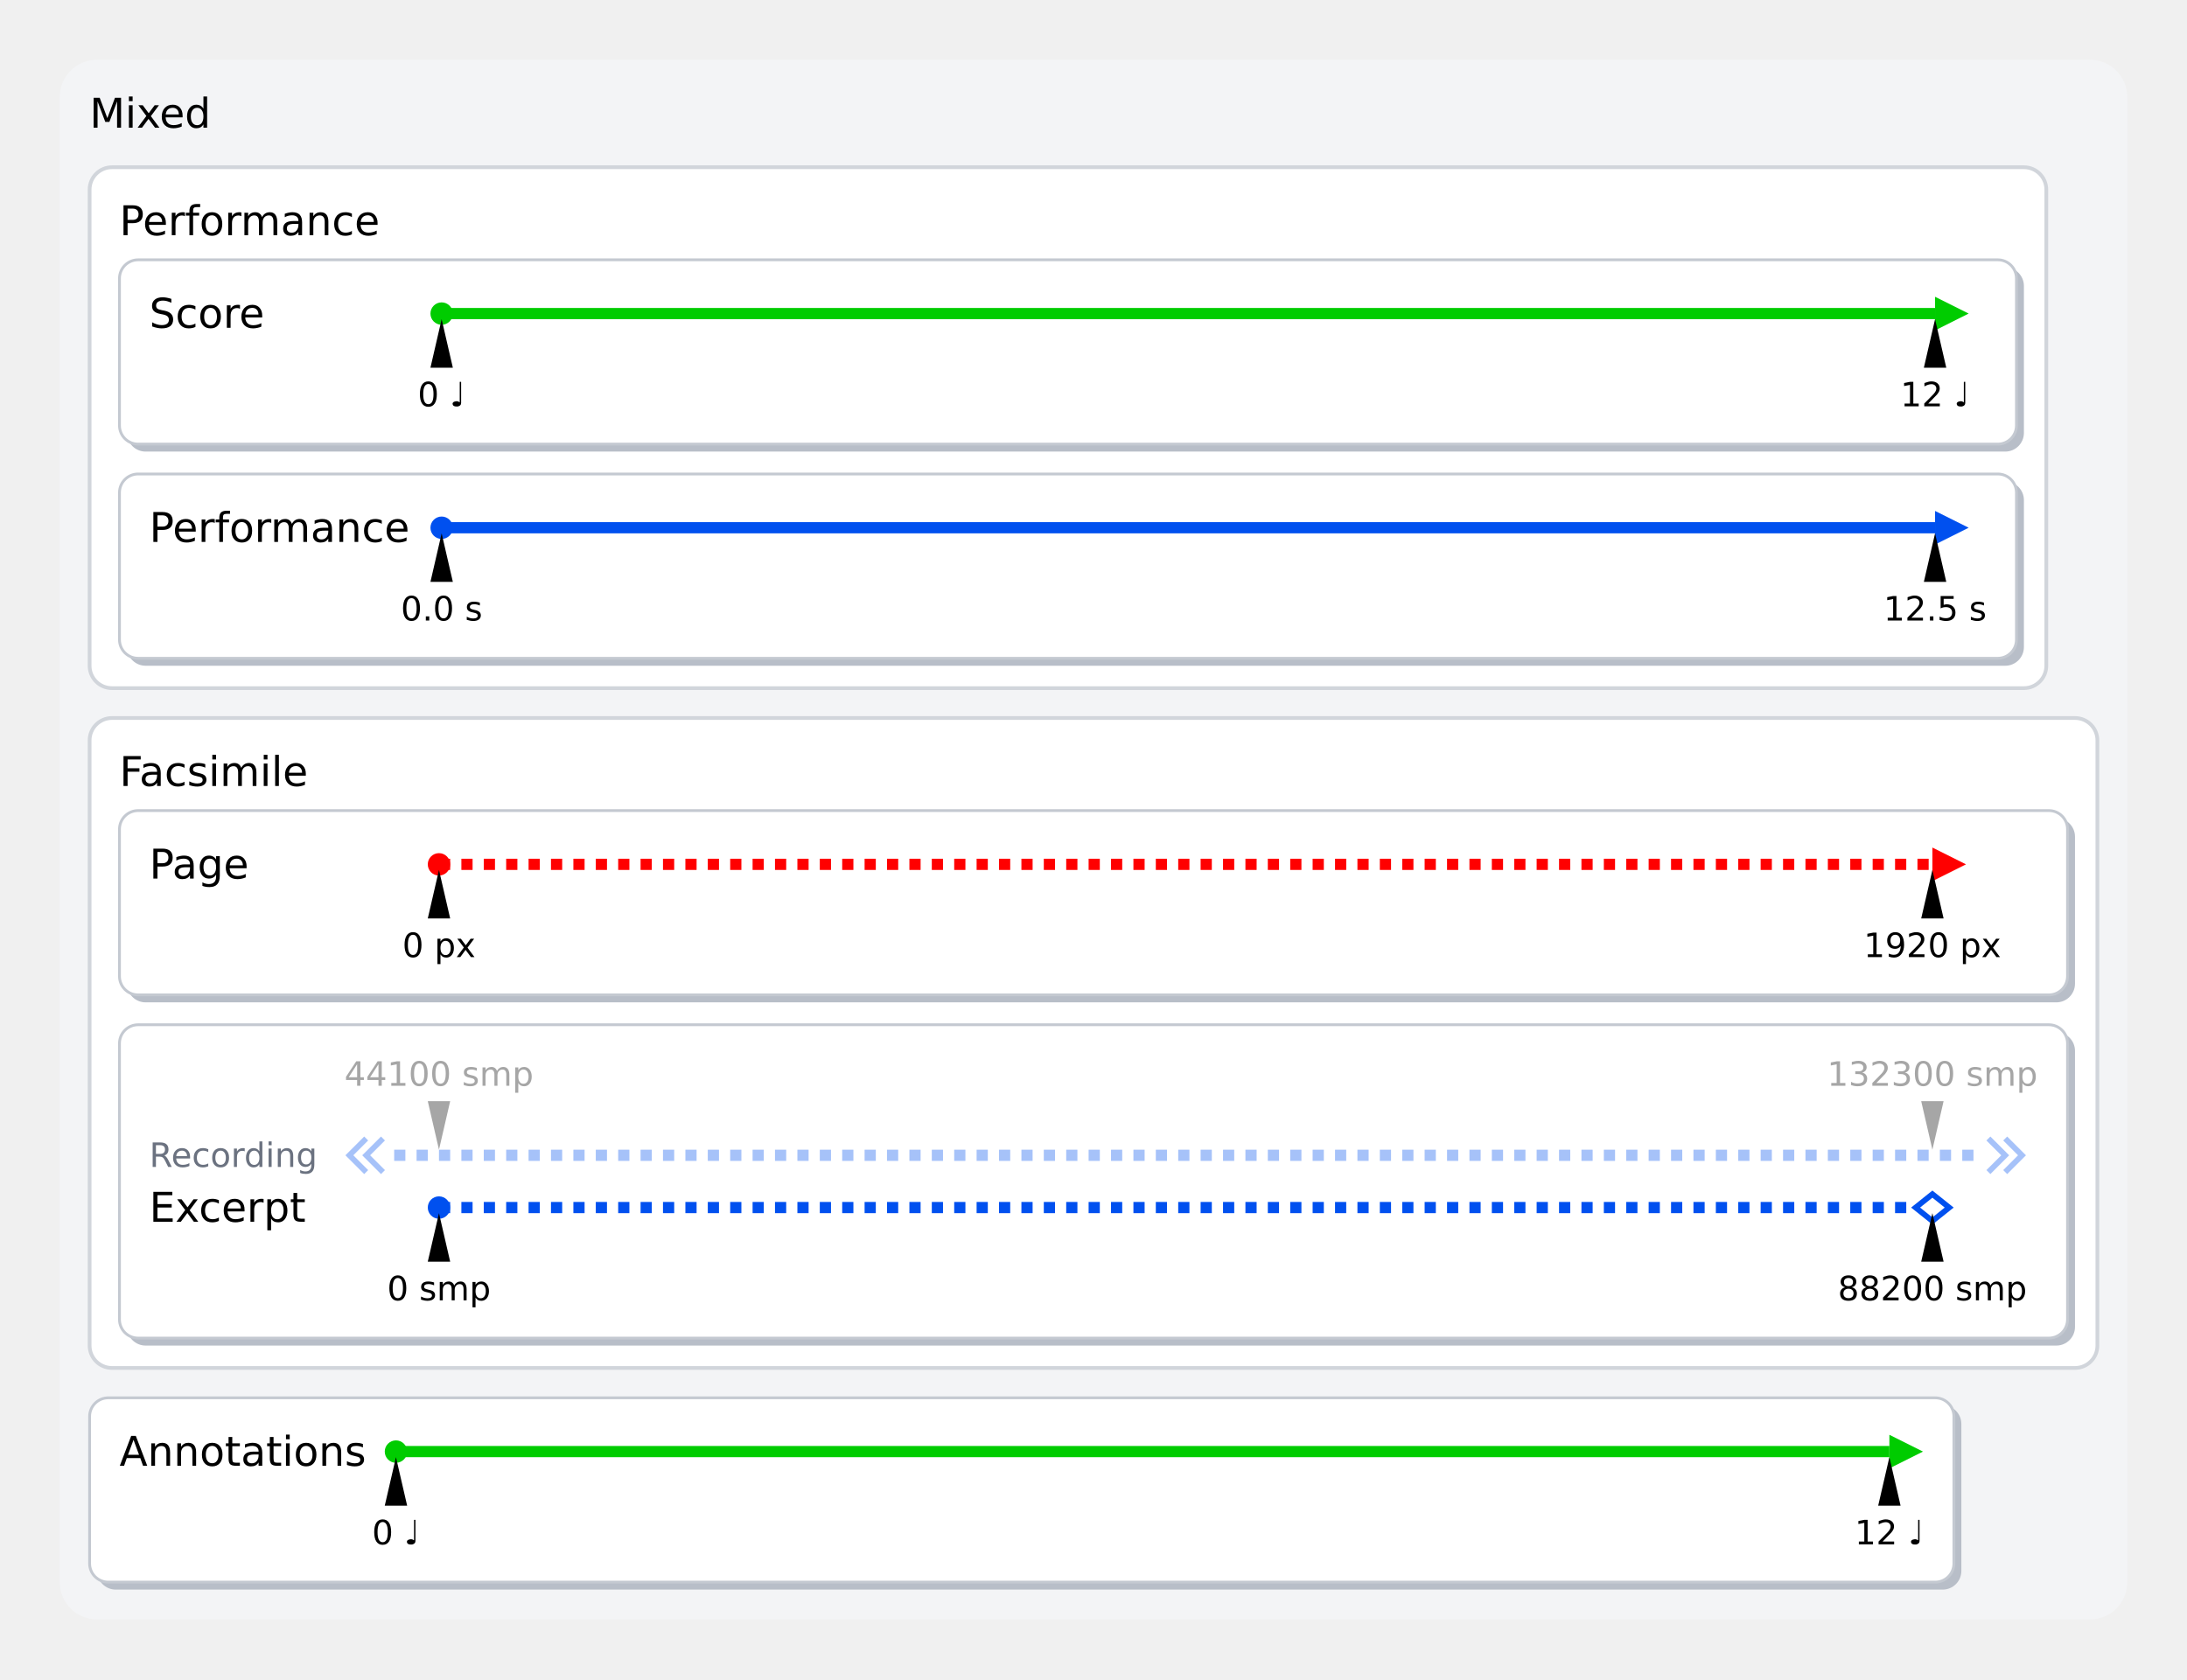
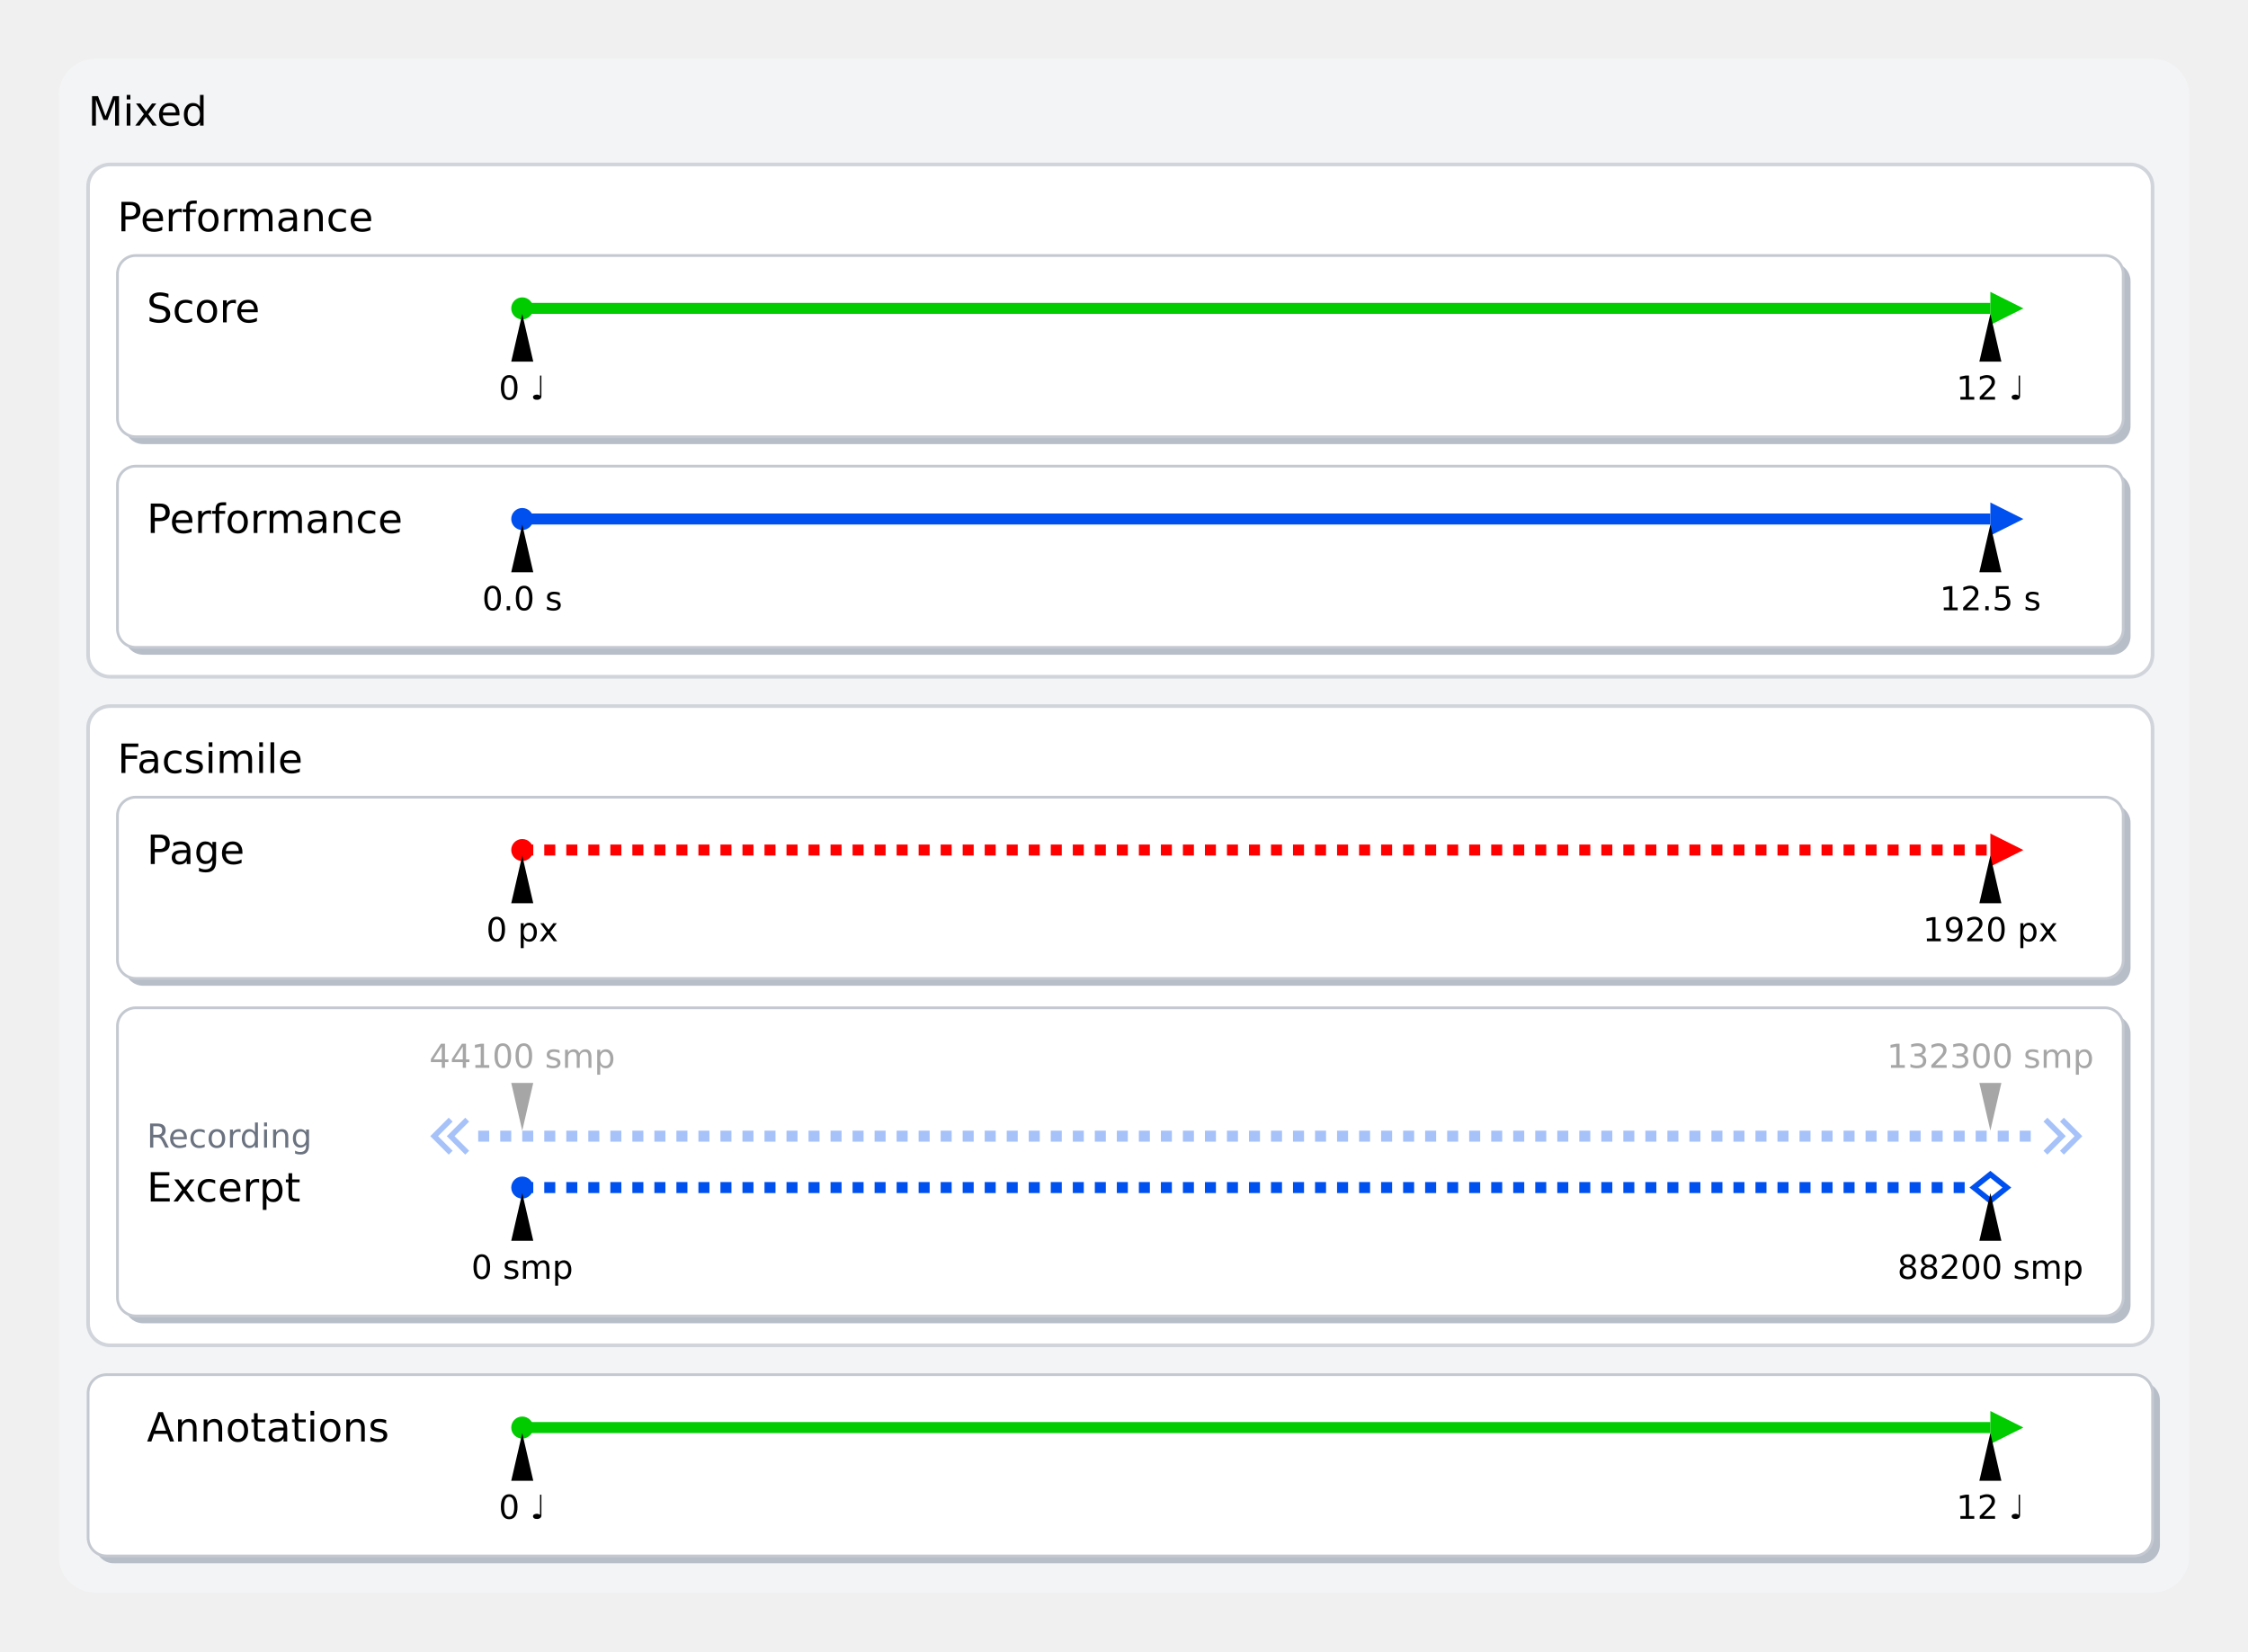
- <svg xmlns="http://www.w3.org/2000/svg" width="585.769" height="449.883" viewBox="0 0 585.769 449.883" font-family="DejaVu Sans" text-rendering="geometricPrecision" style="font-kerning:none;font-variant-ligatures:none">
+ <svg xmlns="http://www.w3.org/2000/svg" width="612.485" height="449.883" viewBox="0 0 612.485 449.883" font-family="DejaVu Sans" text-rendering="geometricPrecision" style="font-kerning:none;font-variant-ligatures:none">
  <g transform="translate(16 16)">
-     <rect x="0" y="0" width="553.769" height="417.883" rx="10" fill="#F3F4F6" />
+     <rect x="0" y="0" width="580.485" height="417.883" rx="10" fill="#F3F4F6" />
    <text data-address="name" x="8" y="18.21" text-anchor="start" font-size="11" fill="#000000">Mixed</text>
-     <rect data-address="group_1" x="8" y="28.805" width="524.086" height="139.562" rx="6" fill="#FFFFFF" stroke="#D1D5DB" stroke-width="1" />
+     <rect data-address="group_1" x="8" y="28.805" width="562.485" height="139.562" rx="6" fill="#FFFFFF" stroke="#D1D5DB" stroke-width="1" />
    <text data-address="group_1/name" x="16" y="47.015" text-anchor="start" font-size="11" fill="#000000">Performance</text>
-     <rect data-address="score/card" x="18" y="55.609" width="508.086" height="49.379" rx="5" fill="#B8BEC8" />
-     <rect data-address="score/card" x="16" y="53.609" width="508.086" height="49.379" rx="5" fill="#FFFFFF" stroke="#C4C9D1" stroke-width="0.75" />
-     <line data-address="score" x1="102.291" y1="68.012" x2="502.291" y2="68.012" stroke="#00CC00" stroke-width="3" />
-     <circle data-address="score" cx="102.291" cy="68.012" r="3" fill="#00CC00" />
-     <polygon data-address="score" points="511.291,68.012 502.291,63.512 502.291,72.512" fill="#00CC00" />
-     <polygon data-address="score/start" points="102.291,69.512 99.291,82.512 105.291,82.512" fill="#000000" />
-     <polygon data-address="score/end" points="502.291,69.512 499.291,82.512 505.291,82.512" fill="#000000" />
+     <rect data-address="score/card" x="18" y="55.609" width="546.485" height="49.379" rx="5" fill="#B8BEC8" />
+     <rect data-address="score/card" x="16" y="53.609" width="546.485" height="49.379" rx="5" fill="#FFFFFF" stroke="#C4C9D1" stroke-width="0.75" />
+     <line data-address="score" x1="126.291" y1="68.012" x2="526.292" y2="68.012" stroke="#00CC00" stroke-width="3" />
+     <circle data-address="score" cx="126.291" cy="68.012" r="3" fill="#00CC00" />
+     <polygon data-address="score" points="535.292,68.012 526.292,63.512 526.292,72.512" fill="#00CC00" />
+     <polygon data-address="score/start" points="126.291,69.512 123.291,82.512 129.292,82.512" fill="#000000" />
+     <polygon data-address="score/end" points="526.292,69.512 523.292,82.512 529.292,82.512" fill="#000000" />
    <text data-address="score/name" x="24" y="71.82" text-anchor="start" font-size="11" fill="#000000">Score</text>
-     <text data-address="score/start/label" x="102.291" y="92.866" text-anchor="middle" font-size="9" fill="#000000">0 ♩</text>
-     <text data-address="score/end/label" x="502.291" y="92.866" text-anchor="middle" font-size="9" fill="#000000">12 ♩</text>
-     <rect data-address="performance/card" x="18" y="112.988" width="508.086" height="49.379" rx="5" fill="#B8BEC8" />
-     <rect data-address="performance/card" x="16" y="110.988" width="508.086" height="49.379" rx="5" fill="#FFFFFF" stroke="#C4C9D1" stroke-width="0.75" />
-     <line data-address="performance" x1="102.291" y1="125.391" x2="502.291" y2="125.391" stroke="#0050EF" stroke-width="3" />
-     <circle data-address="performance" cx="102.291" cy="125.391" r="3" fill="#0050EF" />
-     <polygon data-address="performance" points="511.291,125.391 502.291,120.891 502.291,129.891" fill="#0050EF" />
-     <polygon data-address="performance/start" points="102.291,126.891 99.291,139.891 105.291,139.891" fill="#000000" />
-     <polygon data-address="performance/end" points="502.291,126.891 499.291,139.891 505.291,139.891" fill="#000000" />
+     <text data-address="score/start/label" x="126.291" y="92.866" text-anchor="middle" font-size="9" fill="#000000">0 ♩</text>
+     <text data-address="score/end/label" x="526.292" y="92.866" text-anchor="middle" font-size="9" fill="#000000">12 ♩</text>
+     <rect data-address="performance/card" x="18" y="112.988" width="546.485" height="49.379" rx="5" fill="#B8BEC8" />
+     <rect data-address="performance/card" x="16" y="110.988" width="546.485" height="49.379" rx="5" fill="#FFFFFF" stroke="#C4C9D1" stroke-width="0.75" />
+     <line data-address="performance" x1="126.291" y1="125.391" x2="526.292" y2="125.391" stroke="#0050EF" stroke-width="3" />
+     <circle data-address="performance" cx="126.291" cy="125.391" r="3" fill="#0050EF" />
+     <polygon data-address="performance" points="535.292,125.391 526.292,120.891 526.292,129.891" fill="#0050EF" />
+     <polygon data-address="performance/start" points="126.291,126.891 123.291,139.891 129.292,139.891" fill="#000000" />
+     <polygon data-address="performance/end" points="526.292,126.891 523.292,139.891 529.292,139.891" fill="#000000" />
    <text data-address="performance/name" x="24" y="129.199" text-anchor="start" font-size="11" fill="#000000">Performance</text>
-     <text data-address="performance/start/label" x="102.291" y="150.245" text-anchor="middle" font-size="9" fill="#000000">0.0 s</text>
-     <text data-address="performance/end/label" x="502.291" y="150.245" text-anchor="middle" font-size="9" fill="#000000">12.5 s</text>
-     <rect data-address="group_2" x="8" y="176.367" width="537.769" height="174.137" rx="6" fill="#FFFFFF" stroke="#D1D5DB" stroke-width="1" />
+     <text data-address="performance/start/label" x="126.291" y="150.245" text-anchor="middle" font-size="9" fill="#000000">0.0 s</text>
+     <text data-address="performance/end/label" x="526.292" y="150.245" text-anchor="middle" font-size="9" fill="#000000">12.5 s</text>
+     <rect data-address="group_2" x="8" y="176.367" width="562.485" height="174.137" rx="6" fill="#FFFFFF" stroke="#D1D5DB" stroke-width="1" />
    <text data-address="group_2/name" x="16" y="194.578" text-anchor="start" font-size="11" fill="#000000">Facsimile</text>
-     <rect data-address="page/card" x="18" y="203.172" width="521.769" height="49.379" rx="5" fill="#B8BEC8" />
-     <rect data-address="page/card" x="16" y="201.172" width="521.769" height="49.379" rx="5" fill="#FFFFFF" stroke="#C4C9D1" stroke-width="0.75" />
-     <line data-address="page" x1="101.576" y1="215.574" x2="501.576" y2="215.574" stroke="#FF0000" stroke-width="3" stroke-dasharray="3 3" />
-     <circle data-address="page" cx="101.576" cy="215.574" r="3" fill="#FF0000" />
-     <polygon data-address="page" points="510.576,215.574 501.576,211.074 501.576,220.074" fill="#FF0000" />
-     <polygon data-address="page/start" points="101.576,217.074 98.576,230.074 104.576,230.074" fill="#000000" />
-     <polygon data-address="page/end" points="501.576,217.074 498.576,230.074 504.576,230.074" fill="#000000" />
+     <rect data-address="page/card" x="18" y="203.172" width="546.485" height="49.379" rx="5" fill="#B8BEC8" />
+     <rect data-address="page/card" x="16" y="201.172" width="546.485" height="49.379" rx="5" fill="#FFFFFF" stroke="#C4C9D1" stroke-width="0.75" />
+     <line data-address="page" x1="126.291" y1="215.574" x2="526.292" y2="215.574" stroke="#FF0000" stroke-width="3" stroke-dasharray="3 3" />
+     <circle data-address="page" cx="126.291" cy="215.574" r="3" fill="#FF0000" />
+     <polygon data-address="page" points="535.292,215.574 526.292,211.074 526.292,220.074" fill="#FF0000" />
+     <polygon data-address="page/start" points="126.291,217.074 123.291,230.074 129.292,230.074" fill="#000000" />
+     <polygon data-address="page/end" points="526.292,217.074 523.292,230.074 529.292,230.074" fill="#000000" />
    <text data-address="page/name" x="24" y="219.382" text-anchor="start" font-size="11" fill="#000000">Page</text>
-     <text data-address="page/start/label" x="101.576" y="240.428" text-anchor="middle" font-size="9" fill="#000000">0 px</text>
-     <text data-address="page/end/label" x="501.576" y="240.428" text-anchor="middle" font-size="9" fill="#000000">1920 px</text>
-     <rect data-address="excerpt/card" x="18" y="260.551" width="521.769" height="83.953" rx="5" fill="#B8BEC8" />
-     <rect data-address="excerpt/card" x="16" y="258.551" width="521.769" height="83.953" rx="5" fill="#FFFFFF" stroke="#C4C9D1" stroke-width="0.75" />
-     <line data-address="recording" x1="89.576" y1="293.527" x2="513.576" y2="293.527" stroke="#0050EF" stroke-width="3" stroke-dasharray="3 3" opacity="0.35" />
-     <polyline data-address="recording" points="86.576,289.027 82.076,293.527 86.576,298.027" fill="none" stroke="#0050EF" stroke-width="1.5" opacity="0.35" />
-     <polyline data-address="recording" points="82.076,289.027 77.576,293.527 82.076,298.027" fill="none" stroke="#0050EF" stroke-width="1.5" opacity="0.35" />
-     <polyline data-address="recording" points="516.576,289.027 521.076,293.527 516.576,298.027" fill="none" stroke="#0050EF" stroke-width="1.5" opacity="0.35" />
-     <polyline data-address="recording" points="521.076,289.027 525.576,293.527 521.076,298.027" fill="none" stroke="#0050EF" stroke-width="1.5" opacity="0.35" />
-     <line data-address="excerpt" x1="101.576" y1="307.527" x2="497.076" y2="307.527" stroke="#0050EF" stroke-width="3" stroke-dasharray="3 3" />
-     <circle data-address="excerpt" cx="101.576" cy="307.527" r="3" fill="#0050EF" />
-     <polygon data-address="excerpt" points="497.076,307.527 501.576,303.927 506.076,307.527 501.576,311.127" fill="none" stroke="#0050EF" stroke-width="1.5" />
-     <polygon data-address="excerpt/start" points="101.576,292.027 98.576,279.027 104.576,279.027" fill="#000000" opacity="0.35" />
-     <polygon data-address="excerpt/end" points="501.576,292.027 498.576,279.027 504.576,279.027" fill="#000000" opacity="0.35" />
-     <polygon data-address="excerpt/start" points="101.576,309.027 98.576,322.027 104.576,322.027" fill="#000000" />
-     <polygon data-address="excerpt/end" points="501.576,309.027 498.576,322.027 504.576,322.027" fill="#000000" />
+     <text data-address="page/start/label" x="126.291" y="240.428" text-anchor="middle" font-size="9" fill="#000000">0 px</text>
+     <text data-address="page/end/label" x="526.292" y="240.428" text-anchor="middle" font-size="9" fill="#000000">1920 px</text>
+     <rect data-address="excerpt/card" x="18" y="260.551" width="546.485" height="83.953" rx="5" fill="#B8BEC8" />
+     <rect data-address="excerpt/card" x="16" y="258.551" width="546.485" height="83.953" rx="5" fill="#FFFFFF" stroke="#C4C9D1" stroke-width="0.75" />
+     <line data-address="recording" x1="114.291" y1="293.527" x2="538.292" y2="293.527" stroke="#0050EF" stroke-width="3" stroke-dasharray="3 3" opacity="0.35" />
+     <polyline data-address="recording" points="111.291,289.027 106.791,293.527 111.291,298.027" fill="none" stroke="#0050EF" stroke-width="1.5" opacity="0.35" />
+     <polyline data-address="recording" points="106.791,289.027 102.291,293.527 106.791,298.027" fill="none" stroke="#0050EF" stroke-width="1.5" opacity="0.35" />
+     <polyline data-address="recording" points="541.292,289.027 545.792,293.527 541.292,298.027" fill="none" stroke="#0050EF" stroke-width="1.5" opacity="0.35" />
+     <polyline data-address="recording" points="545.792,289.027 550.292,293.527 545.792,298.027" fill="none" stroke="#0050EF" stroke-width="1.5" opacity="0.35" />
+     <line data-address="excerpt" x1="126.291" y1="307.527" x2="521.792" y2="307.527" stroke="#0050EF" stroke-width="3" stroke-dasharray="3 3" />
+     <circle data-address="excerpt" cx="126.291" cy="307.527" r="3" fill="#0050EF" />
+     <polygon data-address="excerpt" points="521.792,307.527 526.292,303.927 530.792,307.527 526.292,311.127" fill="none" stroke="#0050EF" stroke-width="1.5" />
+     <polygon data-address="excerpt/start" points="126.291,292.027 123.291,279.027 129.292,279.027" fill="#000000" opacity="0.35" />
+     <polygon data-address="excerpt/end" points="526.292,292.027 523.292,279.027 529.292,279.027" fill="#000000" opacity="0.35" />
+     <polygon data-address="excerpt/start" points="126.291,309.027 123.291,322.027 129.292,322.027" fill="#000000" />
+     <polygon data-address="excerpt/end" points="526.292,309.027 523.292,322.027 529.292,322.027" fill="#000000" />
    <text data-address="recording/name" x="24" y="296.643" text-anchor="start" font-size="9" fill="#6B7280">Recording</text>
    <text data-address="excerpt/name" x="24" y="311.335" text-anchor="start" font-size="11" fill="#000000">Excerpt</text>
-     <text data-address="excerpt/start/label" x="101.576" y="274.905" text-anchor="middle" font-size="9" fill="#000000" opacity="0.35">44100 smp</text>
-     <text data-address="excerpt/end/label" x="501.576" y="274.905" text-anchor="middle" font-size="9" fill="#000000" opacity="0.35">132300 smp</text>
-     <text data-address="excerpt/start/label" x="101.576" y="332.381" text-anchor="middle" font-size="9" fill="#000000">0 smp</text>
-     <text data-address="excerpt/end/label" x="501.576" y="332.381" text-anchor="middle" font-size="9" fill="#000000">88200 smp</text>
-     <rect data-address="annotations/card" x="10" y="360.504" width="499.333" height="49.379" rx="5" fill="#B8BEC8" />
-     <rect data-address="annotations/card" x="8" y="358.504" width="499.333" height="49.379" rx="5" fill="#FFFFFF" stroke="#C4C9D1" stroke-width="0.75" />
-     <line data-address="annotations" x1="90.054" y1="372.906" x2="490.054" y2="372.906" stroke="#00CC00" stroke-width="3" />
-     <circle data-address="annotations" cx="90.054" cy="372.906" r="3" fill="#00CC00" />
-     <polygon data-address="annotations" points="499.054,372.906 490.054,368.406 490.054,377.406" fill="#00CC00" />
-     <polygon data-address="annotations/start" points="90.054,374.406 87.054,387.406 93.054,387.406" fill="#000000" />
-     <polygon data-address="annotations/end" points="490.054,374.406 487.054,387.406 493.054,387.406" fill="#000000" />
-     <text data-address="annotations/name" x="16" y="376.714" text-anchor="start" font-size="11" fill="#000000">Annotations</text>
-     <text data-address="annotations/start/label" x="90.054" y="397.76" text-anchor="middle" font-size="9" fill="#000000">0 ♩</text>
-     <text data-address="annotations/end/label" x="490.054" y="397.76" text-anchor="middle" font-size="9" fill="#000000">12 ♩</text>
+     <text data-address="excerpt/start/label" x="126.291" y="274.905" text-anchor="middle" font-size="9" fill="#000000" opacity="0.35">44100 smp</text>
+     <text data-address="excerpt/end/label" x="526.292" y="274.905" text-anchor="middle" font-size="9" fill="#000000" opacity="0.35">132300 smp</text>
+     <text data-address="excerpt/start/label" x="126.291" y="332.381" text-anchor="middle" font-size="9" fill="#000000">0 smp</text>
+     <text data-address="excerpt/end/label" x="526.292" y="332.381" text-anchor="middle" font-size="9" fill="#000000">88200 smp</text>
+     <rect data-address="annotations/card" x="10" y="360.504" width="562.485" height="49.379" rx="5" fill="#B8BEC8" />
+     <rect data-address="annotations/card" x="8" y="358.504" width="562.485" height="49.379" rx="5" fill="#FFFFFF" stroke="#C4C9D1" stroke-width="0.75" />
+     <line data-address="annotations" x1="126.291" y1="372.906" x2="526.292" y2="372.906" stroke="#00CC00" stroke-width="3" />
+     <circle data-address="annotations" cx="126.291" cy="372.906" r="3" fill="#00CC00" />
+     <polygon data-address="annotations" points="535.292,372.906 526.292,368.406 526.292,377.406" fill="#00CC00" />
+     <polygon data-address="annotations/start" points="126.291,374.406 123.291,387.406 129.292,387.406" fill="#000000" />
+     <polygon data-address="annotations/end" points="526.292,374.406 523.292,387.406 529.292,387.406" fill="#000000" />
+     <text data-address="annotations/name" x="24" y="376.714" text-anchor="start" font-size="11" fill="#000000">Annotations</text>
+     <text data-address="annotations/start/label" x="126.291" y="397.76" text-anchor="middle" font-size="9" fill="#000000">0 ♩</text>
+     <text data-address="annotations/end/label" x="526.292" y="397.76" text-anchor="middle" font-size="9" fill="#000000">12 ♩</text>
  </g>
</svg>
